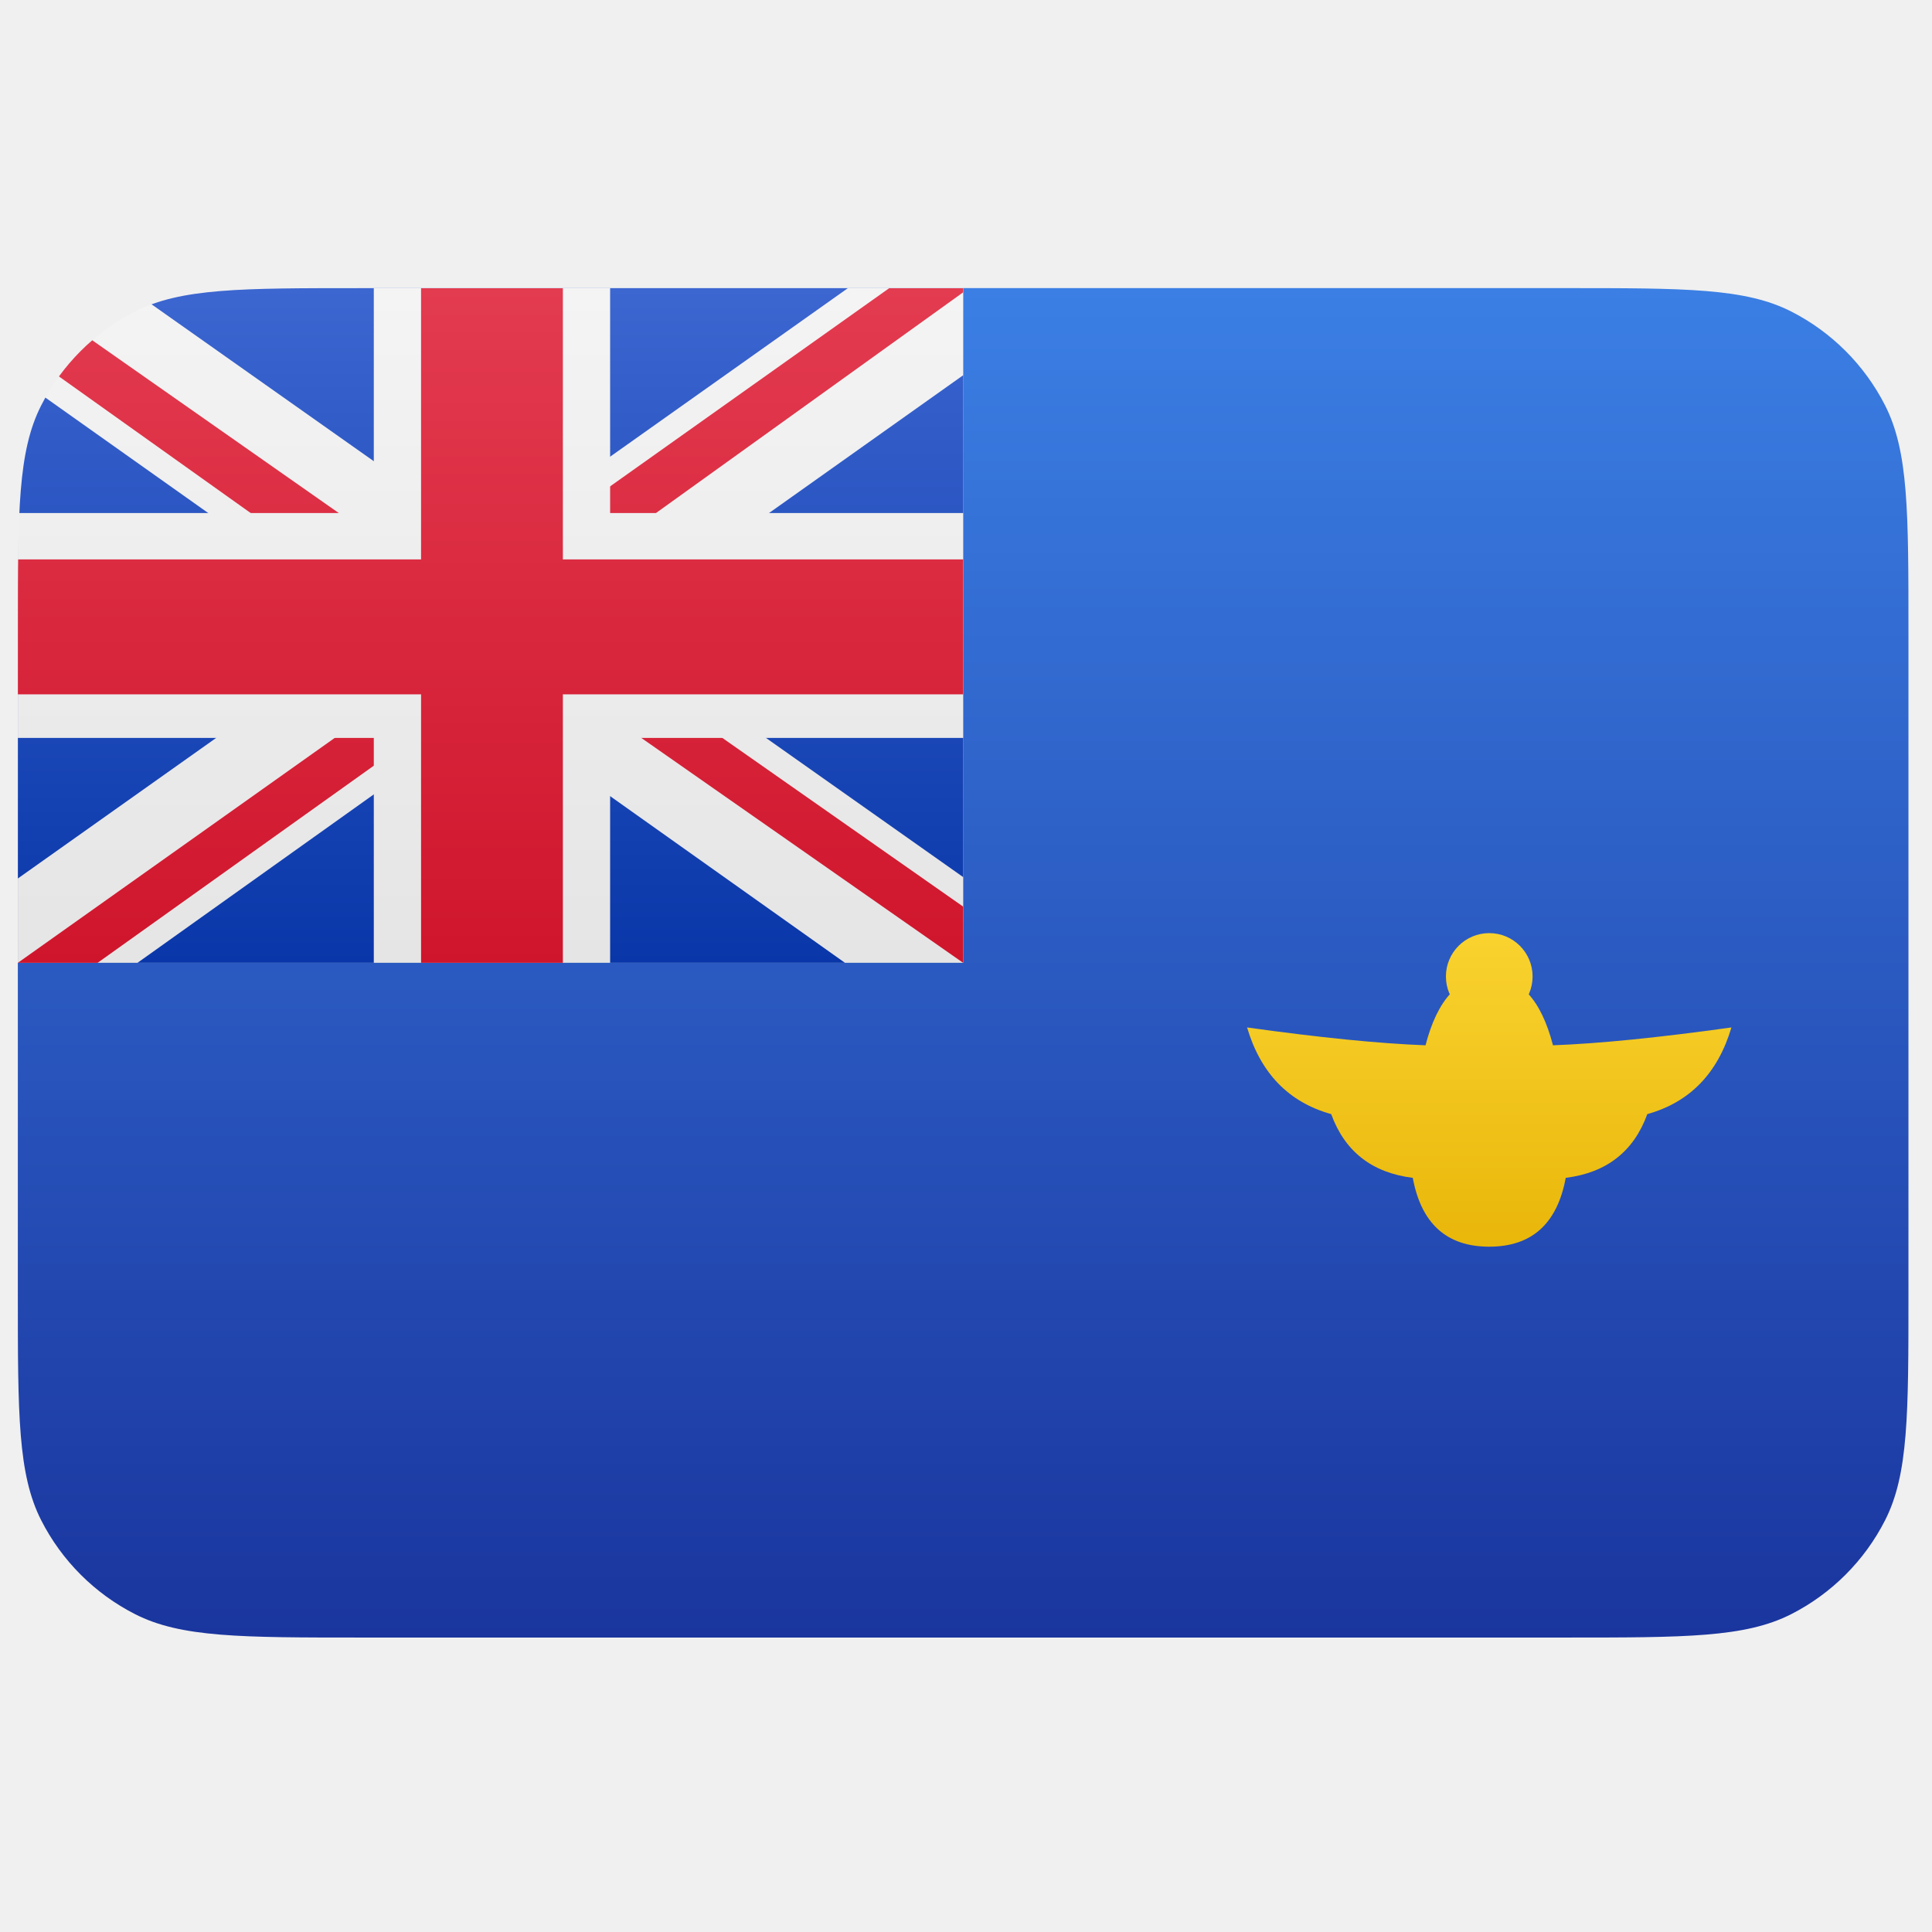
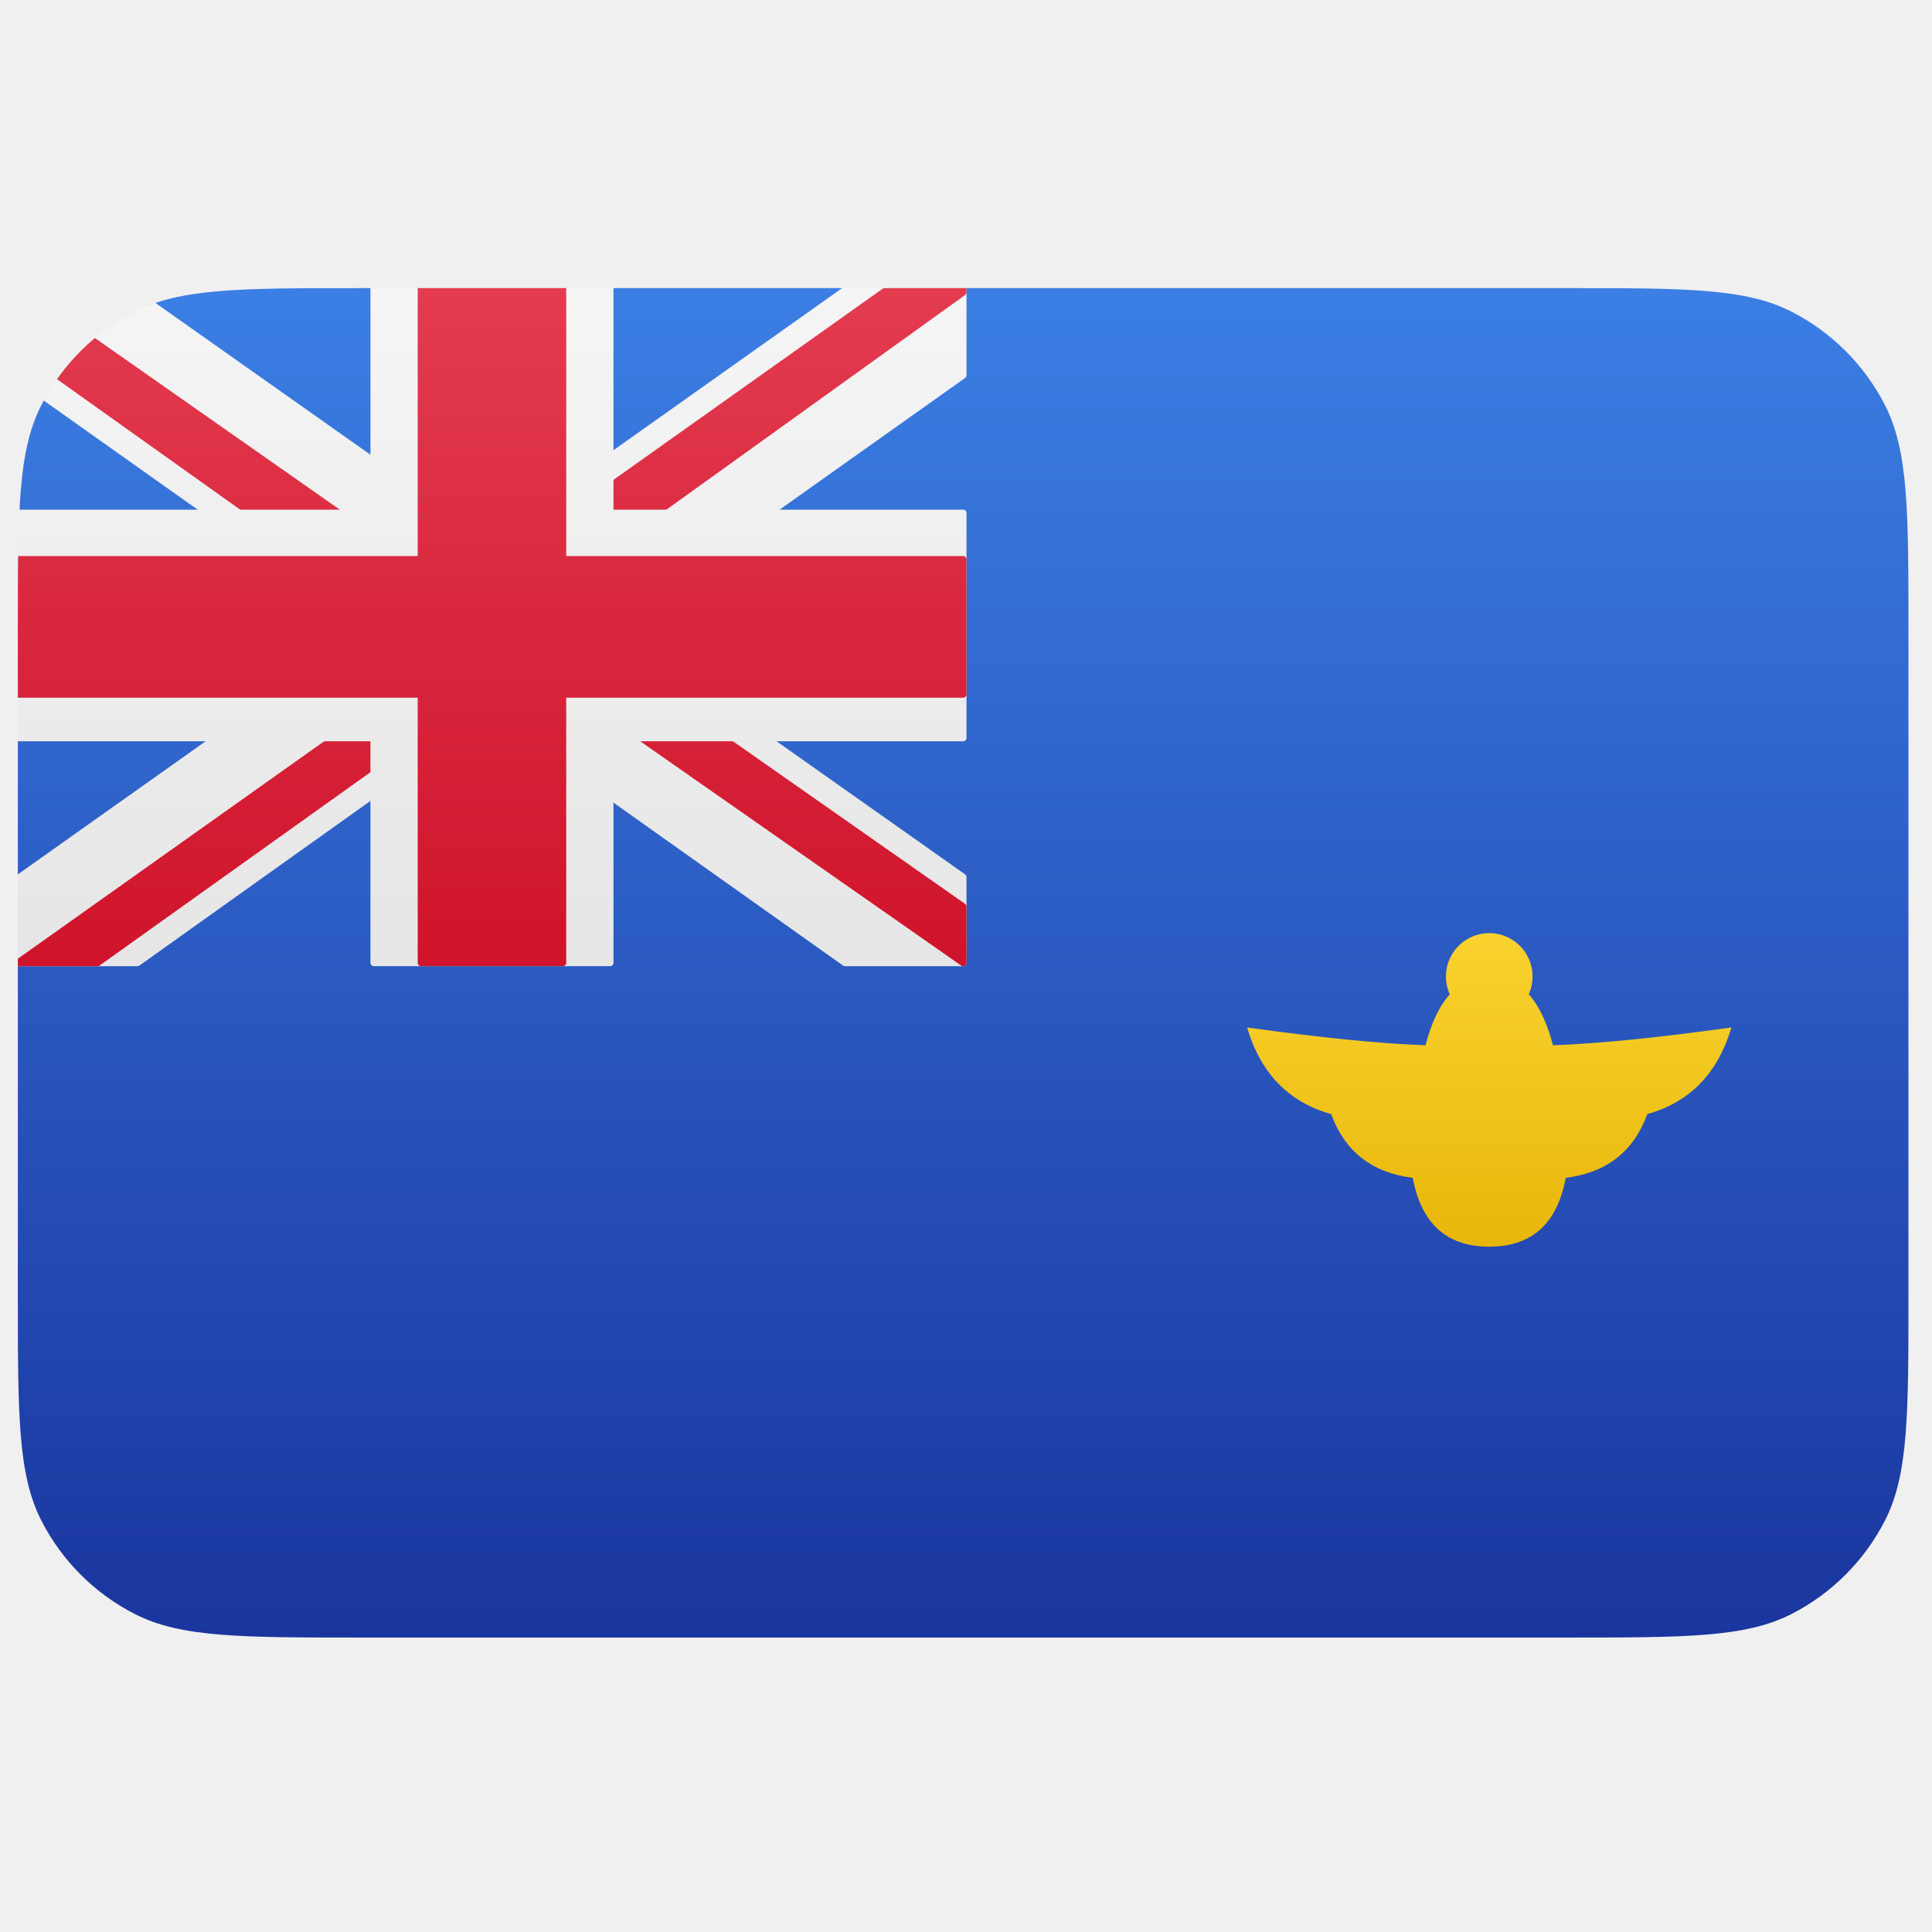
<svg xmlns="http://www.w3.org/2000/svg" viewBox="0 0 144 144" width="144" height="144">
  <defs>
    <mask id="gs-board" maskUnits="userSpaceOnUse" maskContentUnits="userSpaceOnUse" x="0" y="0" width="144" height="144" mask-type="alpha">
      <path d="M 116.645 21.474 c 8.961 0 13.441 0 16.864 1.744 a 16 16 0 0 1 6.992 6.992 c 1.744 3.423 1.744 7.903 1.744 16.864 L 142.245 96.453 c 0 8.961 0 13.441 -1.744 16.864 a 16 16 0 0 1 -6.992 6.992 c -3.423 1.744 -7.903 1.744 -16.864 1.744 L 26.929 122.053 c -8.961 0 -13.441 0 -16.864 -1.744 a 16 16 0 0 1 -6.992 -6.992 c -1.744 -3.423 -1.744 -7.903 -1.744 -16.864 L 1.329 47.075 c 0 -8.961 0 -13.441 1.744 -16.864 a 16 16 0 0 1 6.992 -6.992 c 3.423 -1.744 7.903 -1.744 16.864 -1.744 Z" fill="#FFFFFF" />
    </mask>
    <linearGradient id="gs-white" x1="72" y1="21.474" x2="72" y2="122.053" gradientUnits="userSpaceOnUse">
      <stop stop-color="#F5F5F5" />
      <stop offset="1" stop-color="#E6E6E6" />
    </linearGradient>
    <linearGradient id="gs-blue" x1="72" y1="21.474" x2="72" y2="122.053" gradientUnits="userSpaceOnUse">
      <stop stop-color="#3B7FE4" />
      <stop offset="1" stop-color="#1A359E" />
    </linearGradient>
    <linearGradient id="gs-brown" x1="72" y1="36.914" x2="72" y2="96.405" gradientUnits="userSpaceOnUse">
      <stop stop-color="#BB8D58" />
      <stop offset="1" stop-color="#785334" />
    </linearGradient>
    <linearGradient id="gs-black" x1="72" y1="21.474" x2="72" y2="122.053" gradientUnits="userSpaceOnUse">
      <stop stop-color="#3D3838" />
      <stop offset="1" stop-color="#181616" />
    </linearGradient>
    <linearGradient id="gs-yellow" x1="72" y1="29.97" x2="72" y2="113.063" gradientUnits="userSpaceOnUse">
      <stop stop-color="#FFDD3D" />
      <stop offset="1" stop-color="#F7BE00" />
    </linearGradient>
    <linearGradient id="gs-green" x1="72" y1="69.04" x2="72" y2="97.065" gradientUnits="userSpaceOnUse">
      <stop stop-color="#35C879" />
      <stop offset="1" stop-color="#008344" />
    </linearGradient>
    <linearGradient id="gs-red" x1="72" y1="21.474" x2="72" y2="113.084" gradientUnits="userSpaceOnUse">
      <stop stop-color="#FF3F3E" />
      <stop offset="1" stop-color="#C00405" />
    </linearGradient>
    <linearGradient id="gs-orange" x1="72" y1="62.186" x2="72" y2="91.774" gradientUnits="userSpaceOnUse">
      <stop stop-color="#FFB14A" />
      <stop offset="1" stop-color="#EE7D08" />
    </linearGradient>
    <linearGradient id="gs-purple" x1="72" y1="58.353" x2="72" y2="69.417" gradientUnits="userSpaceOnUse">
      <stop stop-color="#A667D5" />
      <stop offset="1" stop-color="#63349B" />
    </linearGradient>
    <linearGradient id="gs-simple-gold" x1="72" y1="61" x2="72" y2="99" gradientUnits="userSpaceOnUse">
      <stop stop-color="#FFDD3D" />
      <stop offset="1" stop-color="#E5AF00" />
    </linearGradient>
-     <linearGradient id="gs-canton-gb-white" x1="72" y1="21.474" x2="72" y2="122.053" gradientUnits="userSpaceOnUse">
-       <stop stop-color="#F4F4F4" />
-       <stop offset="1" stop-color="#E5E5E5" />
+     <linearGradient id="gs-canton-white" x1="36.5" y1="21.474" x2="36.5" y2="71.764" gradientUnits="userSpaceOnUse">
+       <stop stop-color="#F5F5F5" />
+       <stop offset="1" stop-color="#E6E6E6" />
    </linearGradient>
-     <linearGradient id="gs-canton-gb-blue" x1="72" y1="21.474" x2="72" y2="122.053" gradientUnits="userSpaceOnUse">
-       <stop stop-color="#3C66D0" />
-       <stop offset="1" stop-color="#0937A9" />
+     <linearGradient id="gs-canton-red" x1="36.5" y1="21.474" x2="36.5" y2="71.764" gradientUnits="userSpaceOnUse">
+       <stop stop-color="#E33B50" />
+       <stop offset="1" stop-color="#CF142B" />
    </linearGradient>
-     <linearGradient id="gs-canton-gb-red" x1="72" y1="21.474" x2="72" y2="122.053" gradientUnits="userSpaceOnUse">
-       <stop stop-color="#E33B50" />
-       <stop offset="1" stop-color="#CF152C" />
-     </linearGradient>
-     <clipPath id="gs-canton-box">
-       <rect x="1.329" y="21.474" width="70.458" height="50.289" />
-     </clipPath>
  </defs>
  <g mask="url(#gs-board)">
    <path d="M1.329 21.474h140.916v100.578h-140.916Z" fill="url(#gs-white)" stroke="url(#gs-white)" stroke-width=".5" stroke-linejoin="round" />
    <path d="M 1.329,21.474 l 140.916,0 l 0,100.578 L 1.329,122.053 z" fill="url(#gs-blue)" stroke="url(#gs-blue)" stroke-width=".5" stroke-linejoin="round" />
    <path d="M 92.95,76.58 Q 101.12,77.72 106.25,77.91 Q 107.58,72.78 111,72.78 Q 114.42,72.78 115.75,77.91 Q 120.88,77.72 129.05,76.58 Q 127.53,81.71 122.78,83.04 Q 121.26,87.22 116.7,87.79 Q 115.75,92.92 111,92.92 Q 106.25,92.92 105.3,87.79 Q 100.74,87.22 99.22,83.04 Q 94.47,81.71 92.95,76.58 Z" fill="url(#gs-simple-gold)" />
    <path d="M 107.77,72.78 a 3.23,3.23 0 0,0 6.46,0 a 3.23,3.23 0 0,0 -6.46,0 Z" fill="url(#gs-simple-gold)" />
-     <g clip-path="url(#gs-canton-box)">
-       <g transform="matrix(.5 0 0 .5 0.6645 10.73725)">
-         <path d="M1.329 21.474h140.916v100.578h-140.916Z" fill="url(#gs-canton-gb-white)" />
-         <path d="M 1.329,21.474 l 140.916,0 l 0,100.578 L 1.329,122.053 z" fill="url(#gs-canton-gb-blue)" />
-         <path d="m 17.843,21.474 l 53.724,37.926 L 125.071,21.474 l 17.174,0 l 0,12.991 L 89.402,71.973 l 52.844,37.298 l 0,12.782 l -17.615,0 L 71.787,84.545 L 19.164,122.053 L 1.329,122.053 l 0,-12.572 l 52.623,-37.298 L 1.329,34.885 L 1.329,21.474 z" fill="url(#gs-canton-gb-white)" />
-         <path d="m 94.686,80.355 l 47.559,33.316 l 0,8.382 L 82.576,80.355 z m -40.513,4.191 l 1.321,7.334 L 13.219,122.053 L 1.329,122.053 z M 142.245,21.474 l 0,0.629 L 87.42,61.496 l 0.44,-9.22 L 131.236,21.474 z M 1.329,21.474 l 52.623,36.879 l -13.211,0 L 1.329,30.275 z" fill="url(#gs-canton-gb-red)" />
-         <path d="M 54.393,21.474 l 0,100.578 l 35.229,0 L 89.622,21.474 z M 1.329,55.001 l 0,33.526 l 140.916,0 L 142.245,55.001 z" fill="url(#gs-canton-gb-white)" />
-         <path d="M 1.329,61.915 l 0,20.116 l 140.916,0 l 0,-20.116 z M 61.439,21.474 l 0,100.578 l 21.137,0 L 82.576,21.474 z" fill="url(#gs-canton-gb-red)" />
-       </g>
-     </g>
+     <path d="m 9.586,21.474 l 26.862,18.963 L 63.2,21.474 l 8.587,0 l 0,6.496 l -26.422,18.754 l 26.422,18.649 L 71.787,71.764 l -8.807,0 l -26.422,-18.754 L 10.246,71.764 L 1.329,71.764 l 0,-6.286 l 26.312,-18.649 L 1.329,28.18 L 1.329,21.474 z" fill="url(#gs-canton-white)" stroke="url(#gs-canton-white)" stroke-width=".5" stroke-linejoin="round" />
+     <path d="M 48.007,50.915 L 71.787,67.573 l 0,4.191 l -29.835,-20.849 z m -20.257,2.095 l 0.661,3.667 l -21.137,15.087 L 1.329,71.764 z M 71.787,21.474 l 0,0.314 l -27.413,19.697 l 0.22,-4.61 L 66.283,21.474 z M 1.329,21.474 l 26.312,18.439 l -6.605,0 L 1.329,25.875 z" fill="url(#gs-canton-red)" stroke="url(#gs-canton-red)" stroke-width=".5" stroke-linejoin="round" />
+     <path d="M 27.861,21.474 l 0,50.289 l 17.615,0 L 45.475,21.474 z M 1.329,38.238 l 0,16.763 l 70.458,0 L 71.787,38.238 z" fill="url(#gs-canton-white)" stroke="url(#gs-canton-white)" stroke-width=".5" stroke-linejoin="round" />
+     <path d="M 1.329,41.695 l 0,10.058 l 70.458,0 l 0,-10.058 z M 31.384,21.474 l 0,50.289 l 10.569,0 L 41.953,21.474 z" fill="url(#gs-canton-red)" stroke="url(#gs-canton-red)" stroke-width=".5" stroke-linejoin="round" />
  </g>
</svg>
